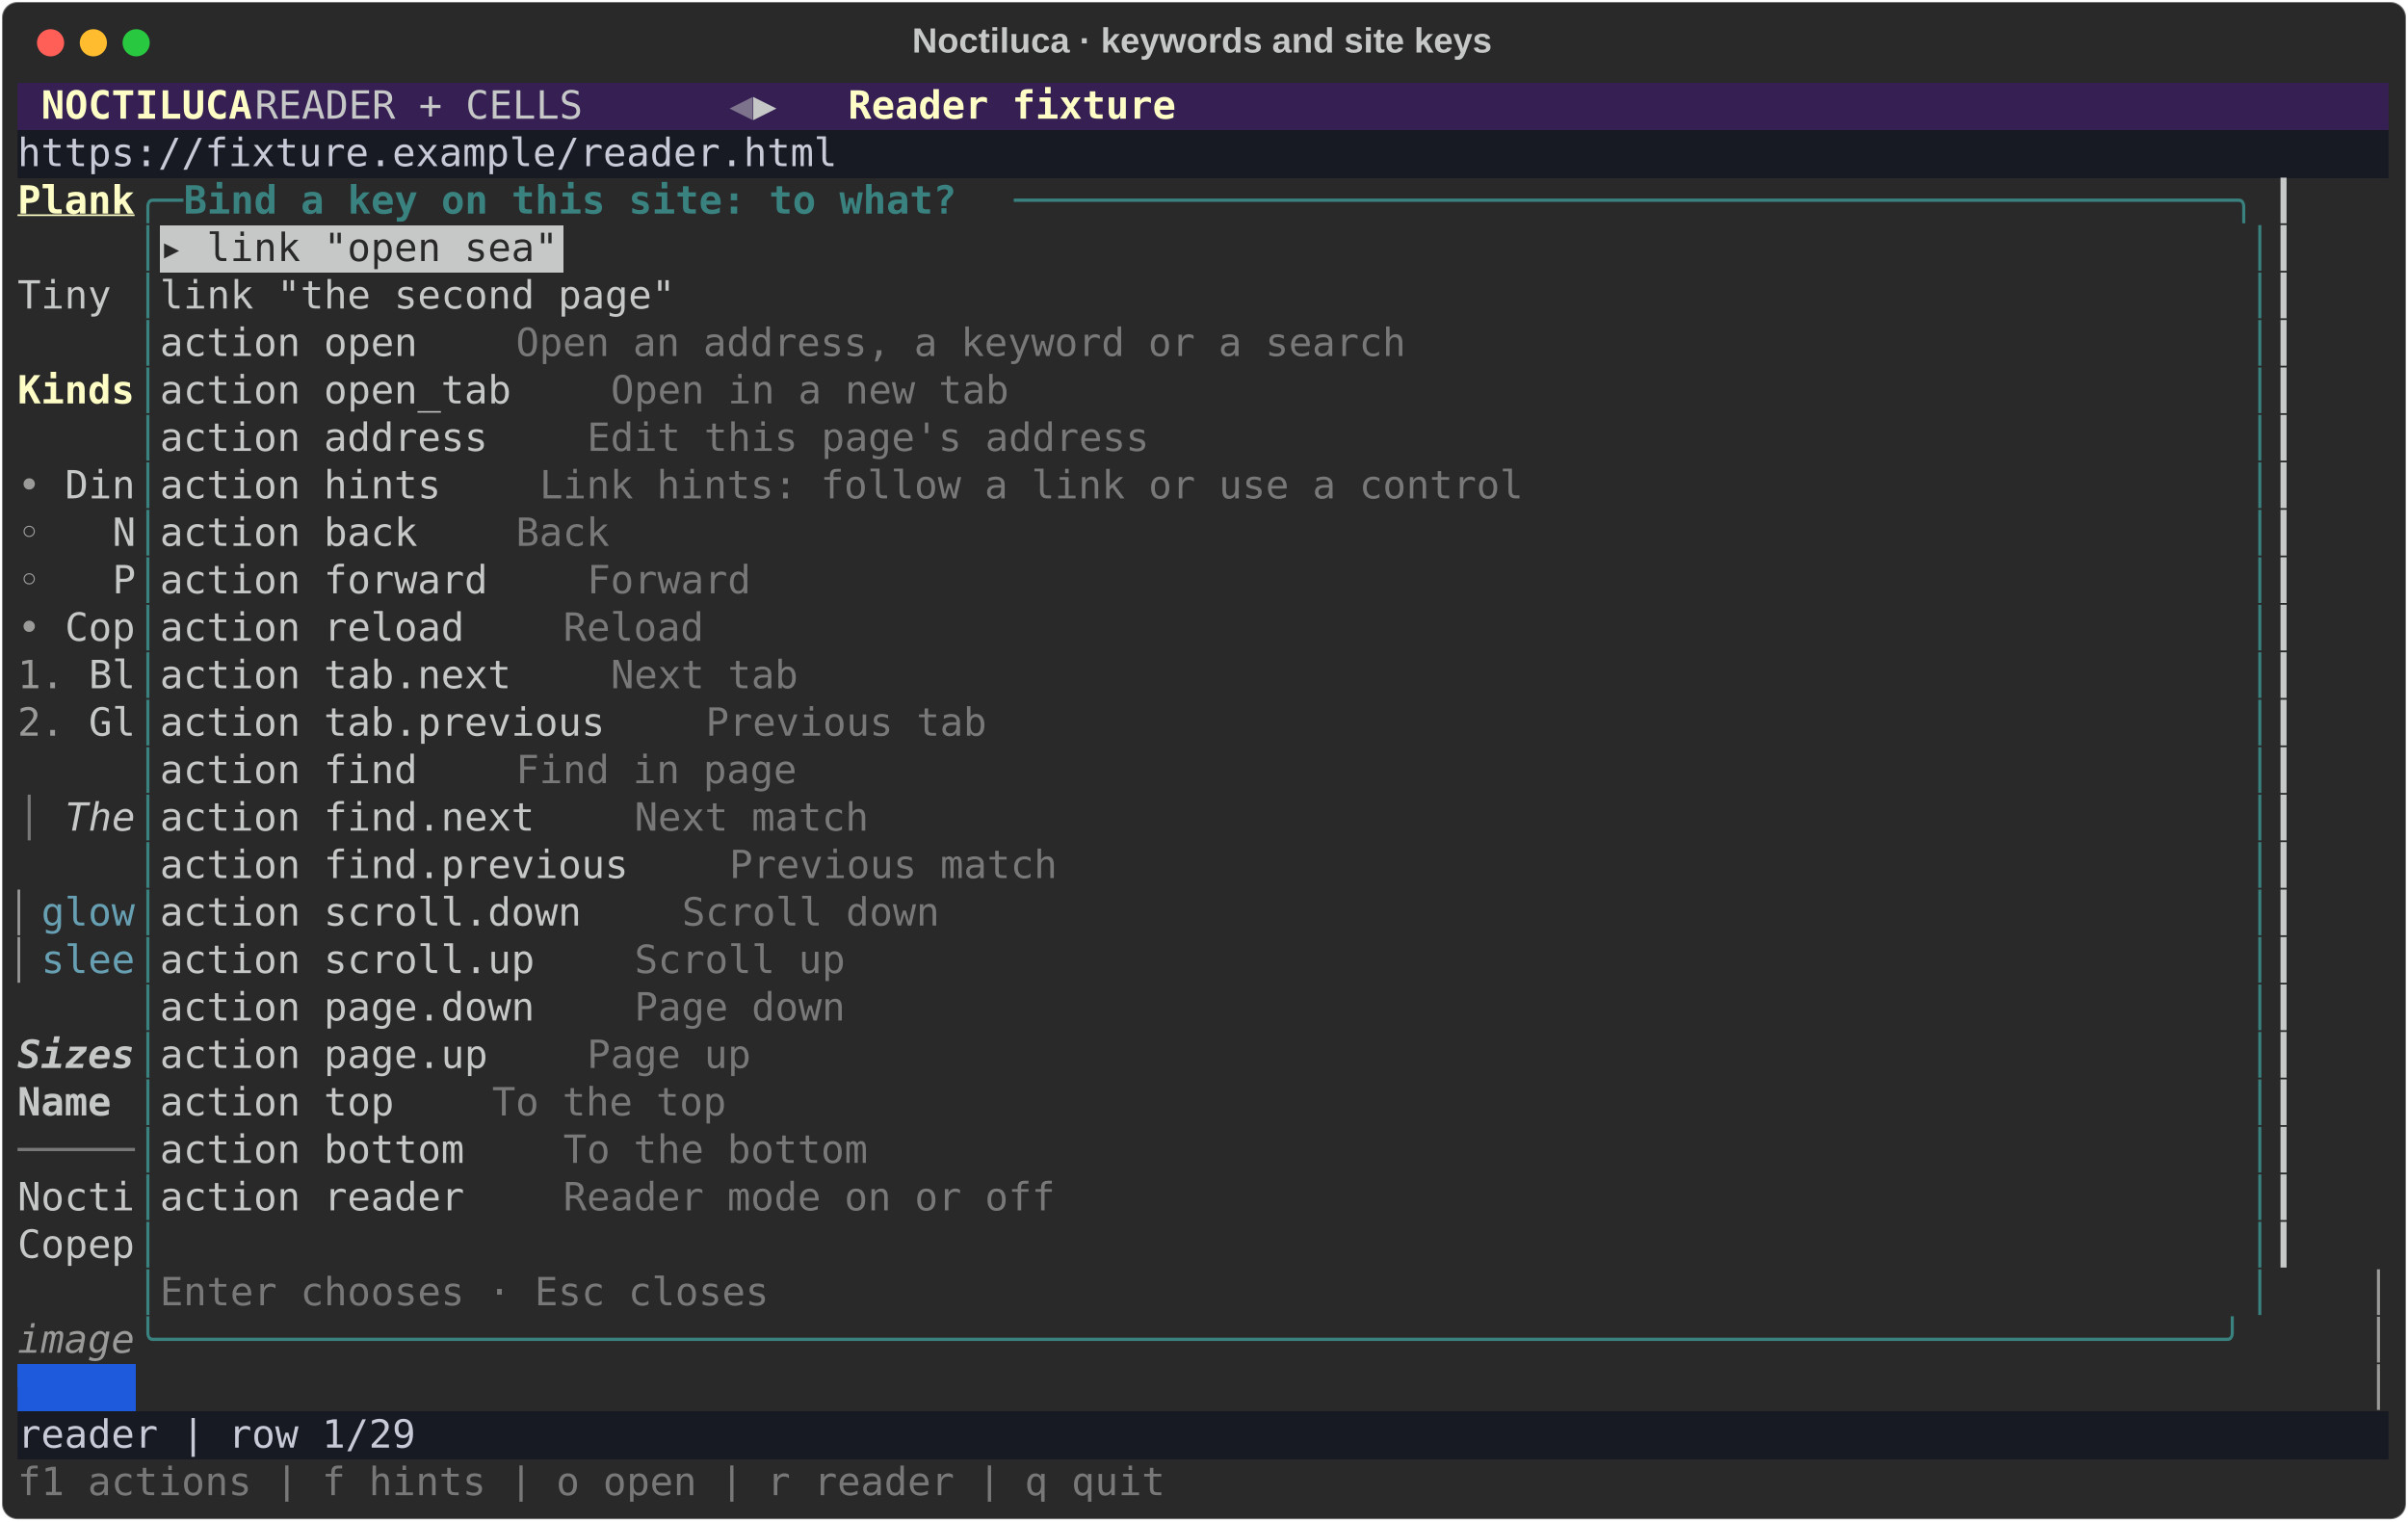
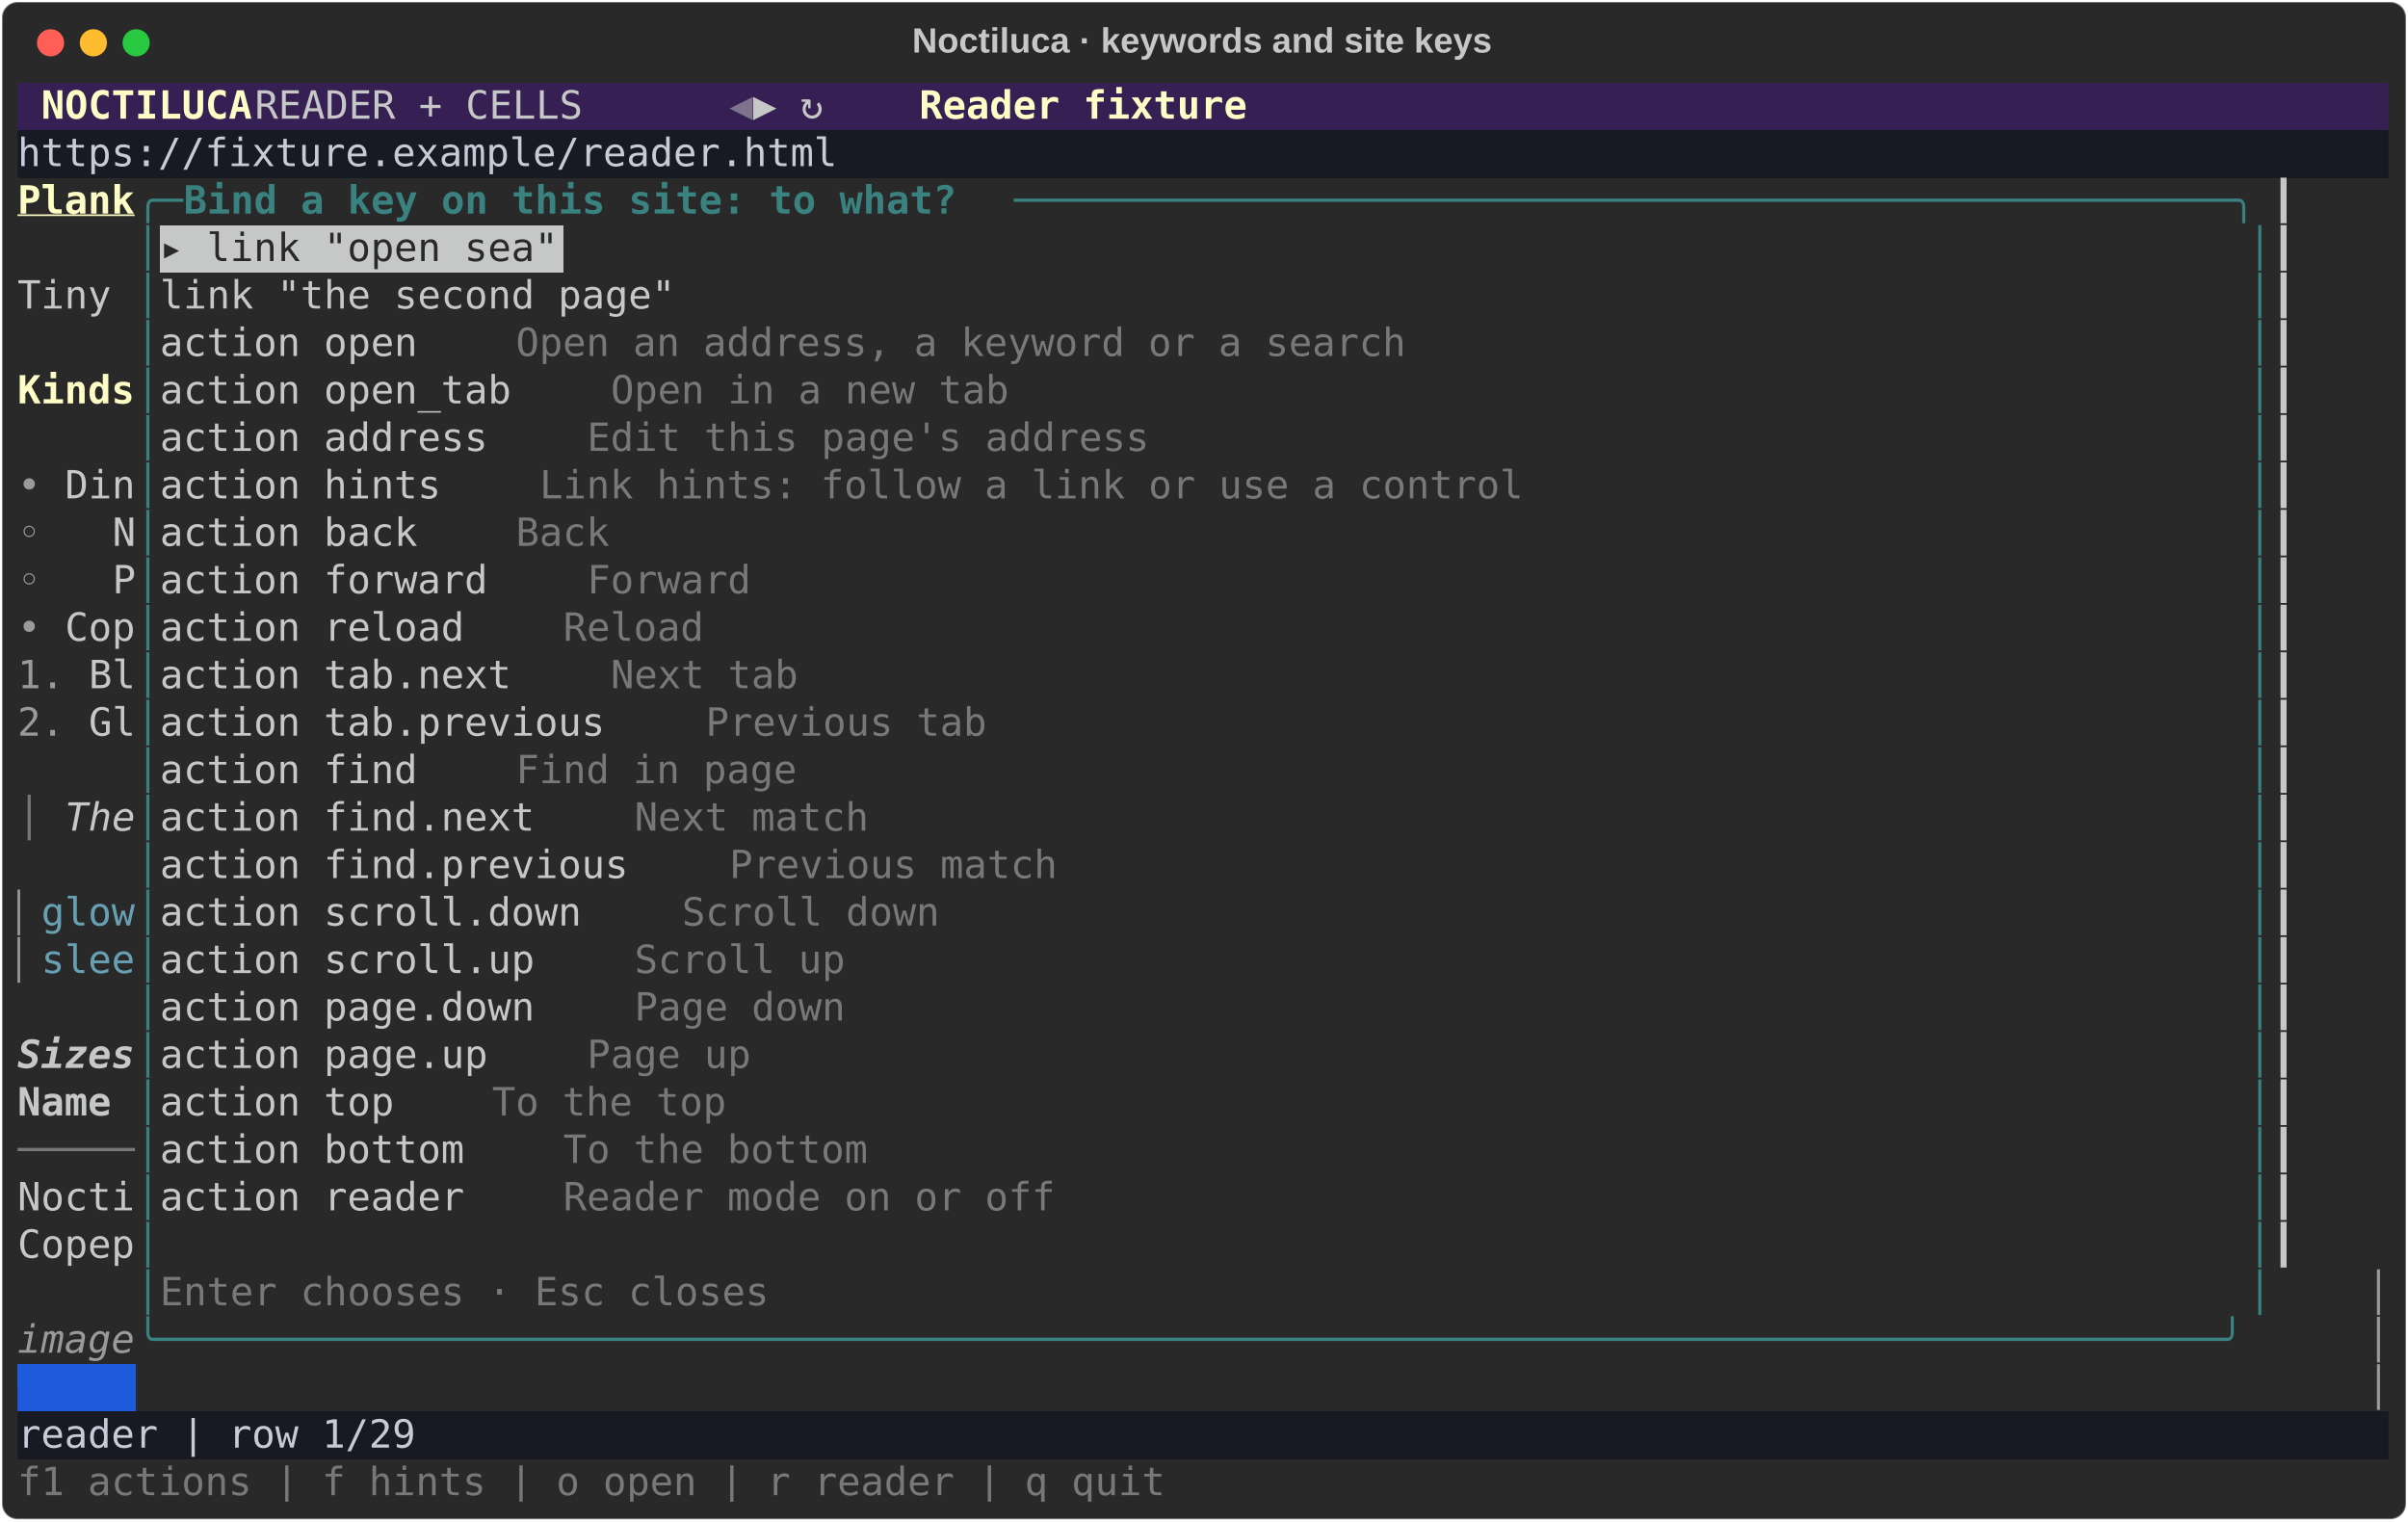
<svg xmlns="http://www.w3.org/2000/svg" class="rich-terminal" viewBox="0 0 1238 782.0">
  <style>

    @font-face {
        font-family: "Fira Code";
        src: local("FiraCode-Regular"),
                url("https://cdnjs.cloudflare.com/ajax/libs/firacode/6.2.0/woff2/FiraCode-Regular.woff2") format("woff2"),
                url("https://cdnjs.cloudflare.com/ajax/libs/firacode/6.2.0/woff/FiraCode-Regular.woff") format("woff");
        font-style: normal;
        font-weight: 400;
    }
    @font-face {
        font-family: "Fira Code";
        src: local("FiraCode-Bold"),
                url("https://cdnjs.cloudflare.com/ajax/libs/firacode/6.2.0/woff2/FiraCode-Bold.woff2") format("woff2"),
                url("https://cdnjs.cloudflare.com/ajax/libs/firacode/6.2.0/woff/FiraCode-Bold.woff") format("woff");
        font-style: bold;
        font-weight: 700;
    }

    .rich-record-matrix {
        font-family: Fira Code, monospace;
        font-size: 20px;
        line-height: 24.4px;
        font-variant-east-asian: full-width;
    }

    .rich-record-title {
        font-size: 18px;
        font-weight: bold;
        font-family: arial;
    }

    .rich-record-r1 { fill: #c5c8c6 }
.rich-record-r2 { fill: #fdfdc5;font-weight: bold }
.rich-record-r3 { fill: #7d738c }
.rich-record-r4 { fill: #c8cbd7 }
.rich-record-r5 { fill: #fdfdc5;font-weight: bold;text-decoration: underline; }
.rich-record-r6 { fill: #398280 }
.rich-record-r7 { fill: #398280;font-weight: bold }
.rich-record-r8 { fill: #292929 }
.rich-record-r9 { fill: #777877 }
.rich-record-r10 { fill: #9a9b99 }
.rich-record-r11 { fill: #c5c8c6;font-style: italic; }
.rich-record-r12 { fill: #68a0b3 }
.rich-record-r13 { fill: #c5c8c6;font-weight: bold;font-style: italic; }
.rich-record-r14 { fill: #c5c8c6;font-weight: bold }
.rich-record-r15 { fill: #9a9b99;font-style: italic; }
.rich-record-r16 { fill: #1e5adc }
    </style>
  <defs>
    <clipPath id="rich-record-clip-terminal">
      <rect x="0" y="0" width="1219.0" height="731.0" />
    </clipPath>
    <clipPath id="rich-record-line-0">
      <rect x="0" y="1.5" width="1220" height="24.65" />
    </clipPath>
    <clipPath id="rich-record-line-1">
      <rect x="0" y="25.9" width="1220" height="24.65" />
    </clipPath>
    <clipPath id="rich-record-line-2">
      <rect x="0" y="50.3" width="1220" height="24.65" />
    </clipPath>
    <clipPath id="rich-record-line-3">
      <rect x="0" y="74.7" width="1220" height="24.65" />
    </clipPath>
    <clipPath id="rich-record-line-4">
      <rect x="0" y="99.1" width="1220" height="24.65" />
    </clipPath>
    <clipPath id="rich-record-line-5">
      <rect x="0" y="123.5" width="1220" height="24.65" />
    </clipPath>
    <clipPath id="rich-record-line-6">
      <rect x="0" y="147.9" width="1220" height="24.65" />
    </clipPath>
    <clipPath id="rich-record-line-7">
      <rect x="0" y="172.3" width="1220" height="24.65" />
    </clipPath>
    <clipPath id="rich-record-line-8">
      <rect x="0" y="196.7" width="1220" height="24.65" />
    </clipPath>
    <clipPath id="rich-record-line-9">
      <rect x="0" y="221.1" width="1220" height="24.65" />
    </clipPath>
    <clipPath id="rich-record-line-10">
      <rect x="0" y="245.5" width="1220" height="24.65" />
    </clipPath>
    <clipPath id="rich-record-line-11">
      <rect x="0" y="269.9" width="1220" height="24.65" />
    </clipPath>
    <clipPath id="rich-record-line-12">
      <rect x="0" y="294.3" width="1220" height="24.65" />
    </clipPath>
    <clipPath id="rich-record-line-13">
      <rect x="0" y="318.7" width="1220" height="24.65" />
    </clipPath>
    <clipPath id="rich-record-line-14">
      <rect x="0" y="343.1" width="1220" height="24.65" />
    </clipPath>
    <clipPath id="rich-record-line-15">
      <rect x="0" y="367.5" width="1220" height="24.65" />
    </clipPath>
    <clipPath id="rich-record-line-16">
      <rect x="0" y="391.9" width="1220" height="24.65" />
    </clipPath>
    <clipPath id="rich-record-line-17">
      <rect x="0" y="416.3" width="1220" height="24.65" />
    </clipPath>
    <clipPath id="rich-record-line-18">
      <rect x="0" y="440.7" width="1220" height="24.65" />
    </clipPath>
    <clipPath id="rich-record-line-19">
      <rect x="0" y="465.1" width="1220" height="24.65" />
    </clipPath>
    <clipPath id="rich-record-line-20">
      <rect x="0" y="489.5" width="1220" height="24.65" />
    </clipPath>
    <clipPath id="rich-record-line-21">
      <rect x="0" y="513.9" width="1220" height="24.65" />
    </clipPath>
    <clipPath id="rich-record-line-22">
      <rect x="0" y="538.3" width="1220" height="24.65" />
    </clipPath>
    <clipPath id="rich-record-line-23">
      <rect x="0" y="562.7" width="1220" height="24.65" />
    </clipPath>
    <clipPath id="rich-record-line-24">
      <rect x="0" y="587.1" width="1220" height="24.65" />
    </clipPath>
    <clipPath id="rich-record-line-25">
      <rect x="0" y="611.5" width="1220" height="24.65" />
    </clipPath>
    <clipPath id="rich-record-line-26">
      <rect x="0" y="635.9" width="1220" height="24.65" />
    </clipPath>
    <clipPath id="rich-record-line-27">
      <rect x="0" y="660.3" width="1220" height="24.65" />
    </clipPath>
    <clipPath id="rich-record-line-28">
      <rect x="0" y="684.7" width="1220" height="24.65" />
    </clipPath>
  </defs>
  <rect fill="#292929" stroke="rgba(255,255,255,0.35)" stroke-width="1" x="1" y="1" width="1236" height="780" rx="8" />
  <text class="rich-record-title" fill="#c5c8c6" text-anchor="middle" x="618" y="27">Noctiluca · keywords and site keys</text>
  <g transform="translate(26,22)">
    <circle cx="0" cy="0" r="7" fill="#ff5f57" />
    <circle cx="22" cy="0" r="7" fill="#febc2e" />
    <circle cx="44" cy="0" r="7" fill="#28c840" />
  </g>
  <g transform="translate(9, 41)" clip-path="url(#rich-record-clip-terminal)">
    <rect fill="#351f53" x="0" y="1.5" width="12.2" height="24.65" shape-rendering="crispEdges" />
    <rect fill="#351f53" x="12.2" y="1.5" width="109.8" height="24.65" shape-rendering="crispEdges" />
    <rect fill="#351f53" x="122" y="1.5" width="244" height="24.65" shape-rendering="crispEdges" />
    <rect fill="#351f53" x="366" y="1.5" width="12.2" height="24.65" shape-rendering="crispEdges" />
-     <rect fill="#351f53" x="378.2" y="1.5" width="48.8" height="24.65" shape-rendering="crispEdges" />
-     <rect fill="#351f53" x="427" y="1.5" width="170.8" height="24.65" shape-rendering="crispEdges" />
-     <rect fill="#351f53" x="597.8" y="1.5" width="622.2" height="24.65" shape-rendering="crispEdges" />
+     <rect fill="#351f53" x="378.2" y="1.5" width="85.4" height="24.65" shape-rendering="crispEdges" />
+     <rect fill="#351f53" x="463.6" y="1.5" width="170.8" height="24.65" shape-rendering="crispEdges" />
+     <rect fill="#351f53" x="634.4" y="1.5" width="585.6" height="24.65" shape-rendering="crispEdges" />
    <rect fill="#181a23" x="0" y="25.9" width="1220" height="24.65" shape-rendering="crispEdges" />
    <rect fill="#c5c8c6" x="73.2" y="74.7" width="207.4" height="24.65" shape-rendering="crispEdges" />
    <rect fill="#1e5adc" x="0" y="660.3" width="61" height="24.65" shape-rendering="crispEdges" />
    <rect fill="#181a23" x="0" y="684.7" width="1220" height="24.65" shape-rendering="crispEdges" />
    <g class="rich-record-matrix">
      <text class="rich-record-r2" x="12.2" y="20" textLength="109.8" clip-path="url(#rich-record-line-0)">NOCTILUCA</text>
      <text class="rich-record-r1" x="122" y="20" textLength="244" clip-path="url(#rich-record-line-0)">   READER + CELLS   </text>
      <text class="rich-record-r3" x="366" y="20" textLength="12.2" clip-path="url(#rich-record-line-0)">◀</text>
-       <text class="rich-record-r1" x="378.2" y="20" textLength="48.8" clip-path="url(#rich-record-line-0)">▶   </text>
-       <text class="rich-record-r2" x="427" y="20" textLength="170.8" clip-path="url(#rich-record-line-0)">Reader fixture</text>
+       <text class="rich-record-r1" x="378.2" y="20" textLength="85.4" clip-path="url(#rich-record-line-0)"> ▶ ↻   </text>
+       <text class="rich-record-r2" x="463.6" y="20" textLength="170.8" clip-path="url(#rich-record-line-0)">Reader fixture</text>
      <text class="rich-record-r1" x="1220" y="20" textLength="12.2" clip-path="url(#rich-record-line-0)">
</text>
      <text class="rich-record-r4" x="0" y="44.4" textLength="1220" clip-path="url(#rich-record-line-1)"> https://fixture.example/reader.html                                                                </text>
      <text class="rich-record-r1" x="1220" y="44.4" textLength="12.2" clip-path="url(#rich-record-line-1)">
</text>
      <text class="rich-record-r5" x="0" y="68.8" textLength="61" clip-path="url(#rich-record-line-2)">Plank</text>
      <text class="rich-record-r6" x="61" y="68.8" textLength="24.4" clip-path="url(#rich-record-line-2)">╭─</text>
      <text class="rich-record-r7" x="85.4" y="68.8" textLength="427" clip-path="url(#rich-record-line-2)"> Bind a key on this site: to what? </text>
      <text class="rich-record-r6" x="512.4" y="68.8" textLength="646.6" clip-path="url(#rich-record-line-2)">────────────────────────────────────────────────────╮</text>
      <text class="rich-record-r1" x="1159" y="68.8" textLength="61" clip-path="url(#rich-record-line-2)">    ┃</text>
      <text class="rich-record-r1" x="1220" y="68.8" textLength="12.2" clip-path="url(#rich-record-line-2)">
</text>
      <text class="rich-record-r6" x="61" y="93.2" textLength="12.2" clip-path="url(#rich-record-line-3)">│</text>
      <text class="rich-record-r8" x="73.2" y="93.2" textLength="207.4" clip-path="url(#rich-record-line-3)">▸ link "open sea"</text>
      <text class="rich-record-r6" x="1146.8" y="93.2" textLength="12.2" clip-path="url(#rich-record-line-3)">│</text>
      <text class="rich-record-r1" x="1159" y="93.2" textLength="61" clip-path="url(#rich-record-line-3)">    ┃</text>
      <text class="rich-record-r1" x="1220" y="93.2" textLength="12.2" clip-path="url(#rich-record-line-3)">
</text>
      <text class="rich-record-r1" x="0" y="117.6" textLength="61" clip-path="url(#rich-record-line-4)">Tiny </text>
      <text class="rich-record-r6" x="61" y="117.6" textLength="12.2" clip-path="url(#rich-record-line-4)">│</text>
      <text class="rich-record-r1" x="73.2" y="117.6" textLength="1073.6" clip-path="url(#rich-record-line-4)">  link "the second page"                                                                </text>
      <text class="rich-record-r6" x="1146.8" y="117.6" textLength="12.2" clip-path="url(#rich-record-line-4)">│</text>
      <text class="rich-record-r1" x="1159" y="117.6" textLength="61" clip-path="url(#rich-record-line-4)">    ┃</text>
      <text class="rich-record-r1" x="1220" y="117.6" textLength="12.2" clip-path="url(#rich-record-line-4)">
</text>
      <text class="rich-record-r6" x="61" y="142" textLength="12.2" clip-path="url(#rich-record-line-5)">│</text>
      <text class="rich-record-r1" x="73.2" y="142" textLength="183" clip-path="url(#rich-record-line-5)">  action open  </text>
      <text class="rich-record-r9" x="256.2" y="142" textLength="463.6" clip-path="url(#rich-record-line-5)">Open an address, a keyword or a search</text>
      <text class="rich-record-r6" x="1146.8" y="142" textLength="12.2" clip-path="url(#rich-record-line-5)">│</text>
      <text class="rich-record-r1" x="1159" y="142" textLength="61" clip-path="url(#rich-record-line-5)">    ┃</text>
      <text class="rich-record-r1" x="1220" y="142" textLength="12.2" clip-path="url(#rich-record-line-5)">
</text>
      <text class="rich-record-r2" x="0" y="166.4" textLength="61" clip-path="url(#rich-record-line-6)">Kinds</text>
      <text class="rich-record-r6" x="61" y="166.4" textLength="12.2" clip-path="url(#rich-record-line-6)">│</text>
      <text class="rich-record-r1" x="73.2" y="166.4" textLength="231.8" clip-path="url(#rich-record-line-6)">  action open_tab  </text>
      <text class="rich-record-r9" x="305" y="166.4" textLength="207.4" clip-path="url(#rich-record-line-6)">Open in a new tab</text>
      <text class="rich-record-r6" x="1146.8" y="166.4" textLength="12.2" clip-path="url(#rich-record-line-6)">│</text>
      <text class="rich-record-r1" x="1159" y="166.4" textLength="61" clip-path="url(#rich-record-line-6)">    ┃</text>
      <text class="rich-record-r1" x="1220" y="166.4" textLength="12.2" clip-path="url(#rich-record-line-6)">
</text>
      <text class="rich-record-r6" x="61" y="190.8" textLength="12.2" clip-path="url(#rich-record-line-7)">│</text>
      <text class="rich-record-r1" x="73.2" y="190.8" textLength="219.6" clip-path="url(#rich-record-line-7)">  action address  </text>
      <text class="rich-record-r9" x="292.8" y="190.8" textLength="292.8" clip-path="url(#rich-record-line-7)">Edit this page's address</text>
      <text class="rich-record-r6" x="1146.8" y="190.8" textLength="12.2" clip-path="url(#rich-record-line-7)">│</text>
      <text class="rich-record-r1" x="1159" y="190.8" textLength="61" clip-path="url(#rich-record-line-7)">    ┃</text>
      <text class="rich-record-r1" x="1220" y="190.8" textLength="12.2" clip-path="url(#rich-record-line-7)">
</text>
      <text class="rich-record-r10" x="0" y="215.2" textLength="24.4" clip-path="url(#rich-record-line-8)">• </text>
      <text class="rich-record-r1" x="24.4" y="215.2" textLength="36.6" clip-path="url(#rich-record-line-8)">Din</text>
      <text class="rich-record-r6" x="61" y="215.2" textLength="12.2" clip-path="url(#rich-record-line-8)">│</text>
      <text class="rich-record-r1" x="73.2" y="215.2" textLength="195.2" clip-path="url(#rich-record-line-8)">  action hints  </text>
      <text class="rich-record-r9" x="268.4" y="215.2" textLength="512.4" clip-path="url(#rich-record-line-8)">Link hints: follow a link or use a control</text>
      <text class="rich-record-r6" x="1146.8" y="215.2" textLength="12.2" clip-path="url(#rich-record-line-8)">│</text>
      <text class="rich-record-r1" x="1159" y="215.2" textLength="61" clip-path="url(#rich-record-line-8)">    ┃</text>
      <text class="rich-record-r1" x="1220" y="215.2" textLength="12.2" clip-path="url(#rich-record-line-8)">
</text>
      <text class="rich-record-r10" x="0" y="239.6" textLength="48.8" clip-path="url(#rich-record-line-9)">  ◦ </text>
      <text class="rich-record-r1" x="48.8" y="239.6" textLength="12.2" clip-path="url(#rich-record-line-9)">N</text>
      <text class="rich-record-r6" x="61" y="239.6" textLength="12.2" clip-path="url(#rich-record-line-9)">│</text>
      <text class="rich-record-r1" x="73.2" y="239.6" textLength="183" clip-path="url(#rich-record-line-9)">  action back  </text>
      <text class="rich-record-r9" x="256.2" y="239.6" textLength="48.8" clip-path="url(#rich-record-line-9)">Back</text>
      <text class="rich-record-r6" x="1146.8" y="239.6" textLength="12.2" clip-path="url(#rich-record-line-9)">│</text>
      <text class="rich-record-r1" x="1159" y="239.6" textLength="61" clip-path="url(#rich-record-line-9)">    ┃</text>
      <text class="rich-record-r1" x="1220" y="239.6" textLength="12.2" clip-path="url(#rich-record-line-9)">
</text>
      <text class="rich-record-r10" x="0" y="264" textLength="48.8" clip-path="url(#rich-record-line-10)">  ◦ </text>
      <text class="rich-record-r1" x="48.8" y="264" textLength="12.2" clip-path="url(#rich-record-line-10)">P</text>
      <text class="rich-record-r6" x="61" y="264" textLength="12.2" clip-path="url(#rich-record-line-10)">│</text>
      <text class="rich-record-r1" x="73.2" y="264" textLength="219.6" clip-path="url(#rich-record-line-10)">  action forward  </text>
      <text class="rich-record-r9" x="292.8" y="264" textLength="85.4" clip-path="url(#rich-record-line-10)">Forward</text>
      <text class="rich-record-r6" x="1146.8" y="264" textLength="12.2" clip-path="url(#rich-record-line-10)">│</text>
      <text class="rich-record-r1" x="1159" y="264" textLength="61" clip-path="url(#rich-record-line-10)">    ┃</text>
      <text class="rich-record-r1" x="1220" y="264" textLength="12.2" clip-path="url(#rich-record-line-10)">
</text>
      <text class="rich-record-r10" x="0" y="288.4" textLength="24.4" clip-path="url(#rich-record-line-11)">• </text>
      <text class="rich-record-r1" x="24.4" y="288.4" textLength="36.6" clip-path="url(#rich-record-line-11)">Cop</text>
      <text class="rich-record-r6" x="61" y="288.4" textLength="12.2" clip-path="url(#rich-record-line-11)">│</text>
      <text class="rich-record-r1" x="73.2" y="288.4" textLength="207.4" clip-path="url(#rich-record-line-11)">  action reload  </text>
      <text class="rich-record-r9" x="280.6" y="288.4" textLength="73.2" clip-path="url(#rich-record-line-11)">Reload</text>
      <text class="rich-record-r6" x="1146.8" y="288.4" textLength="12.2" clip-path="url(#rich-record-line-11)">│</text>
      <text class="rich-record-r1" x="1159" y="288.4" textLength="61" clip-path="url(#rich-record-line-11)">    ┃</text>
      <text class="rich-record-r1" x="1220" y="288.4" textLength="12.2" clip-path="url(#rich-record-line-11)">
</text>
      <text class="rich-record-r10" x="0" y="312.8" textLength="36.6" clip-path="url(#rich-record-line-12)">1. </text>
      <text class="rich-record-r1" x="36.6" y="312.8" textLength="24.4" clip-path="url(#rich-record-line-12)">Bl</text>
      <text class="rich-record-r6" x="61" y="312.8" textLength="12.2" clip-path="url(#rich-record-line-12)">│</text>
      <text class="rich-record-r1" x="73.2" y="312.8" textLength="231.8" clip-path="url(#rich-record-line-12)">  action tab.next  </text>
      <text class="rich-record-r9" x="305" y="312.8" textLength="97.6" clip-path="url(#rich-record-line-12)">Next tab</text>
      <text class="rich-record-r6" x="1146.8" y="312.8" textLength="12.2" clip-path="url(#rich-record-line-12)">│</text>
      <text class="rich-record-r1" x="1159" y="312.8" textLength="61" clip-path="url(#rich-record-line-12)">    ┃</text>
      <text class="rich-record-r1" x="1220" y="312.8" textLength="12.2" clip-path="url(#rich-record-line-12)">
</text>
      <text class="rich-record-r10" x="0" y="337.2" textLength="36.6" clip-path="url(#rich-record-line-13)">2. </text>
      <text class="rich-record-r1" x="36.6" y="337.2" textLength="24.4" clip-path="url(#rich-record-line-13)">Gl</text>
      <text class="rich-record-r6" x="61" y="337.2" textLength="12.2" clip-path="url(#rich-record-line-13)">│</text>
      <text class="rich-record-r1" x="73.2" y="337.2" textLength="280.6" clip-path="url(#rich-record-line-13)">  action tab.previous  </text>
      <text class="rich-record-r9" x="353.8" y="337.2" textLength="146.4" clip-path="url(#rich-record-line-13)">Previous tab</text>
      <text class="rich-record-r6" x="1146.8" y="337.2" textLength="12.2" clip-path="url(#rich-record-line-13)">│</text>
      <text class="rich-record-r1" x="1159" y="337.2" textLength="61" clip-path="url(#rich-record-line-13)">    ┃</text>
      <text class="rich-record-r1" x="1220" y="337.2" textLength="12.2" clip-path="url(#rich-record-line-13)">
</text>
      <text class="rich-record-r6" x="61" y="361.6" textLength="12.2" clip-path="url(#rich-record-line-14)">│</text>
      <text class="rich-record-r1" x="73.2" y="361.6" textLength="183" clip-path="url(#rich-record-line-14)">  action find  </text>
      <text class="rich-record-r9" x="256.2" y="361.6" textLength="146.4" clip-path="url(#rich-record-line-14)">Find in page</text>
      <text class="rich-record-r6" x="1146.8" y="361.6" textLength="12.2" clip-path="url(#rich-record-line-14)">│</text>
      <text class="rich-record-r1" x="1159" y="361.6" textLength="61" clip-path="url(#rich-record-line-14)">    ┃</text>
      <text class="rich-record-r1" x="1220" y="361.6" textLength="12.2" clip-path="url(#rich-record-line-14)">
</text>
      <text class="rich-record-r9" x="0" y="386" textLength="24.4" clip-path="url(#rich-record-line-15)">│ </text>
      <text class="rich-record-r11" x="24.4" y="386" textLength="36.6" clip-path="url(#rich-record-line-15)">The</text>
      <text class="rich-record-r6" x="61" y="386" textLength="12.2" clip-path="url(#rich-record-line-15)">│</text>
      <text class="rich-record-r1" x="73.2" y="386" textLength="244" clip-path="url(#rich-record-line-15)">  action find.next  </text>
      <text class="rich-record-r9" x="317.2" y="386" textLength="122" clip-path="url(#rich-record-line-15)">Next match</text>
      <text class="rich-record-r6" x="1146.8" y="386" textLength="12.2" clip-path="url(#rich-record-line-15)">│</text>
      <text class="rich-record-r1" x="1159" y="386" textLength="61" clip-path="url(#rich-record-line-15)">    ┃</text>
      <text class="rich-record-r1" x="1220" y="386" textLength="12.2" clip-path="url(#rich-record-line-15)">
</text>
      <text class="rich-record-r6" x="61" y="410.4" textLength="12.2" clip-path="url(#rich-record-line-16)">│</text>
      <text class="rich-record-r1" x="73.2" y="410.4" textLength="292.8" clip-path="url(#rich-record-line-16)">  action find.previous  </text>
      <text class="rich-record-r9" x="366" y="410.4" textLength="170.8" clip-path="url(#rich-record-line-16)">Previous match</text>
      <text class="rich-record-r6" x="1146.8" y="410.4" textLength="12.2" clip-path="url(#rich-record-line-16)">│</text>
      <text class="rich-record-r1" x="1159" y="410.4" textLength="61" clip-path="url(#rich-record-line-16)">    ┃</text>
      <text class="rich-record-r1" x="1220" y="410.4" textLength="12.2" clip-path="url(#rich-record-line-16)">
</text>
      <text class="rich-record-r10" x="0" y="434.8" textLength="12.2" clip-path="url(#rich-record-line-17)">▏</text>
      <text class="rich-record-r12" x="12.2" y="434.8" textLength="48.8" clip-path="url(#rich-record-line-17)">glow</text>
      <text class="rich-record-r6" x="61" y="434.8" textLength="12.2" clip-path="url(#rich-record-line-17)">│</text>
      <text class="rich-record-r1" x="73.2" y="434.8" textLength="268.4" clip-path="url(#rich-record-line-17)">  action scroll.down  </text>
      <text class="rich-record-r9" x="341.6" y="434.8" textLength="134.2" clip-path="url(#rich-record-line-17)">Scroll down</text>
      <text class="rich-record-r6" x="1146.8" y="434.8" textLength="12.2" clip-path="url(#rich-record-line-17)">│</text>
      <text class="rich-record-r1" x="1159" y="434.8" textLength="61" clip-path="url(#rich-record-line-17)">    ┃</text>
      <text class="rich-record-r1" x="1220" y="434.8" textLength="12.2" clip-path="url(#rich-record-line-17)">
</text>
      <text class="rich-record-r10" x="0" y="459.2" textLength="12.2" clip-path="url(#rich-record-line-18)">▏</text>
      <text class="rich-record-r12" x="12.2" y="459.2" textLength="48.8" clip-path="url(#rich-record-line-18)">slee</text>
      <text class="rich-record-r6" x="61" y="459.2" textLength="12.2" clip-path="url(#rich-record-line-18)">│</text>
      <text class="rich-record-r1" x="73.2" y="459.2" textLength="244" clip-path="url(#rich-record-line-18)">  action scroll.up  </text>
      <text class="rich-record-r9" x="317.2" y="459.2" textLength="109.8" clip-path="url(#rich-record-line-18)">Scroll up</text>
      <text class="rich-record-r6" x="1146.8" y="459.2" textLength="12.2" clip-path="url(#rich-record-line-18)">│</text>
      <text class="rich-record-r1" x="1159" y="459.2" textLength="61" clip-path="url(#rich-record-line-18)">    ┃</text>
      <text class="rich-record-r1" x="1220" y="459.2" textLength="12.2" clip-path="url(#rich-record-line-18)">
</text>
      <text class="rich-record-r6" x="61" y="483.6" textLength="12.2" clip-path="url(#rich-record-line-19)">│</text>
      <text class="rich-record-r1" x="73.2" y="483.6" textLength="244" clip-path="url(#rich-record-line-19)">  action page.down  </text>
      <text class="rich-record-r9" x="317.2" y="483.6" textLength="109.8" clip-path="url(#rich-record-line-19)">Page down</text>
      <text class="rich-record-r6" x="1146.8" y="483.6" textLength="12.2" clip-path="url(#rich-record-line-19)">│</text>
      <text class="rich-record-r1" x="1159" y="483.6" textLength="61" clip-path="url(#rich-record-line-19)">    ┃</text>
      <text class="rich-record-r1" x="1220" y="483.6" textLength="12.2" clip-path="url(#rich-record-line-19)">
</text>
      <text class="rich-record-r13" x="0" y="508" textLength="61" clip-path="url(#rich-record-line-20)">Sizes</text>
      <text class="rich-record-r6" x="61" y="508" textLength="12.2" clip-path="url(#rich-record-line-20)">│</text>
      <text class="rich-record-r1" x="73.2" y="508" textLength="219.6" clip-path="url(#rich-record-line-20)">  action page.up  </text>
      <text class="rich-record-r9" x="292.8" y="508" textLength="85.4" clip-path="url(#rich-record-line-20)">Page up</text>
      <text class="rich-record-r6" x="1146.8" y="508" textLength="12.2" clip-path="url(#rich-record-line-20)">│</text>
      <text class="rich-record-r1" x="1159" y="508" textLength="61" clip-path="url(#rich-record-line-20)">    ┃</text>
      <text class="rich-record-r1" x="1220" y="508" textLength="12.2" clip-path="url(#rich-record-line-20)">
</text>
      <text class="rich-record-r14" x="0" y="532.4" textLength="48.8" clip-path="url(#rich-record-line-21)">Name</text>
      <text class="rich-record-r6" x="61" y="532.4" textLength="12.2" clip-path="url(#rich-record-line-21)">│</text>
      <text class="rich-record-r1" x="73.2" y="532.4" textLength="170.8" clip-path="url(#rich-record-line-21)">  action top  </text>
      <text class="rich-record-r9" x="244" y="532.4" textLength="122" clip-path="url(#rich-record-line-21)">To the top</text>
      <text class="rich-record-r6" x="1146.8" y="532.4" textLength="12.2" clip-path="url(#rich-record-line-21)">│</text>
      <text class="rich-record-r1" x="1159" y="532.4" textLength="61" clip-path="url(#rich-record-line-21)">    ┃</text>
      <text class="rich-record-r1" x="1220" y="532.4" textLength="12.2" clip-path="url(#rich-record-line-21)">
</text>
      <text class="rich-record-r9" x="0" y="556.8" textLength="61" clip-path="url(#rich-record-line-22)">─────</text>
      <text class="rich-record-r6" x="61" y="556.8" textLength="12.2" clip-path="url(#rich-record-line-22)">│</text>
      <text class="rich-record-r1" x="73.2" y="556.8" textLength="207.4" clip-path="url(#rich-record-line-22)">  action bottom  </text>
      <text class="rich-record-r9" x="280.6" y="556.8" textLength="158.6" clip-path="url(#rich-record-line-22)">To the bottom</text>
      <text class="rich-record-r6" x="1146.8" y="556.8" textLength="12.2" clip-path="url(#rich-record-line-22)">│</text>
      <text class="rich-record-r1" x="1159" y="556.8" textLength="61" clip-path="url(#rich-record-line-22)">    ┃</text>
      <text class="rich-record-r1" x="1220" y="556.8" textLength="12.2" clip-path="url(#rich-record-line-22)">
</text>
      <text class="rich-record-r1" x="0" y="581.2" textLength="61" clip-path="url(#rich-record-line-23)">Nocti</text>
      <text class="rich-record-r6" x="61" y="581.2" textLength="12.2" clip-path="url(#rich-record-line-23)">│</text>
      <text class="rich-record-r1" x="73.2" y="581.2" textLength="207.4" clip-path="url(#rich-record-line-23)">  action reader  </text>
      <text class="rich-record-r9" x="280.6" y="581.2" textLength="256.2" clip-path="url(#rich-record-line-23)">Reader mode on or off</text>
      <text class="rich-record-r6" x="1146.8" y="581.2" textLength="12.2" clip-path="url(#rich-record-line-23)">│</text>
      <text class="rich-record-r1" x="1159" y="581.2" textLength="61" clip-path="url(#rich-record-line-23)">    ┃</text>
      <text class="rich-record-r1" x="1220" y="581.2" textLength="12.2" clip-path="url(#rich-record-line-23)">
</text>
      <text class="rich-record-r1" x="0" y="605.6" textLength="61" clip-path="url(#rich-record-line-24)">Copep</text>
      <text class="rich-record-r6" x="61" y="605.6" textLength="12.2" clip-path="url(#rich-record-line-24)">│</text>
      <text class="rich-record-r6" x="1146.8" y="605.6" textLength="12.2" clip-path="url(#rich-record-line-24)">│</text>
      <text class="rich-record-r1" x="1159" y="605.6" textLength="61" clip-path="url(#rich-record-line-24)">    ┃</text>
      <text class="rich-record-r1" x="1220" y="605.6" textLength="12.2" clip-path="url(#rich-record-line-24)">
</text>
      <text class="rich-record-r6" x="61" y="630" textLength="12.2" clip-path="url(#rich-record-line-25)">│</text>
      <text class="rich-record-r9" x="73.2" y="630" textLength="317.2" clip-path="url(#rich-record-line-25)">Enter chooses · Esc closes</text>
      <text class="rich-record-r6" x="1146.8" y="630" textLength="12.2" clip-path="url(#rich-record-line-25)">│</text>
      <text class="rich-record-r10" x="1207.8" y="630" textLength="12.2" clip-path="url(#rich-record-line-25)">│</text>
      <text class="rich-record-r1" x="1220" y="630" textLength="12.2" clip-path="url(#rich-record-line-25)">
</text>
      <text class="rich-record-r15" x="0" y="654.4" textLength="61" clip-path="url(#rich-record-line-26)">image</text>
      <text class="rich-record-r6" x="61" y="654.4" textLength="1098" clip-path="url(#rich-record-line-26)">╰────────────────────────────────────────────────────────────────────────────────────────╯</text>
      <text class="rich-record-r10" x="1207.8" y="654.4" textLength="12.2" clip-path="url(#rich-record-line-26)">│</text>
      <text class="rich-record-r1" x="1220" y="654.4" textLength="12.2" clip-path="url(#rich-record-line-26)">
</text>
      <text class="rich-record-r16" x="0" y="678.8" textLength="61" clip-path="url(#rich-record-line-27)">▀▀▀▀▀</text>
      <text class="rich-record-r10" x="1207.8" y="678.8" textLength="12.2" clip-path="url(#rich-record-line-27)">│</text>
      <text class="rich-record-r1" x="1220" y="678.8" textLength="12.2" clip-path="url(#rich-record-line-27)">
</text>
      <text class="rich-record-r4" x="0" y="703.2" textLength="1220" clip-path="url(#rich-record-line-28)"> reader | row 1/29                                                                                  </text>
      <text class="rich-record-r1" x="1220" y="703.2" textLength="12.2" clip-path="url(#rich-record-line-28)">
</text>
      <text class="rich-record-r9" x="0" y="727.6" textLength="1220" clip-path="url(#rich-record-line-29)"> f1 actions | f hints | o open | r reader | q quit                                                  </text>
    </g>
  </g>
</svg>
